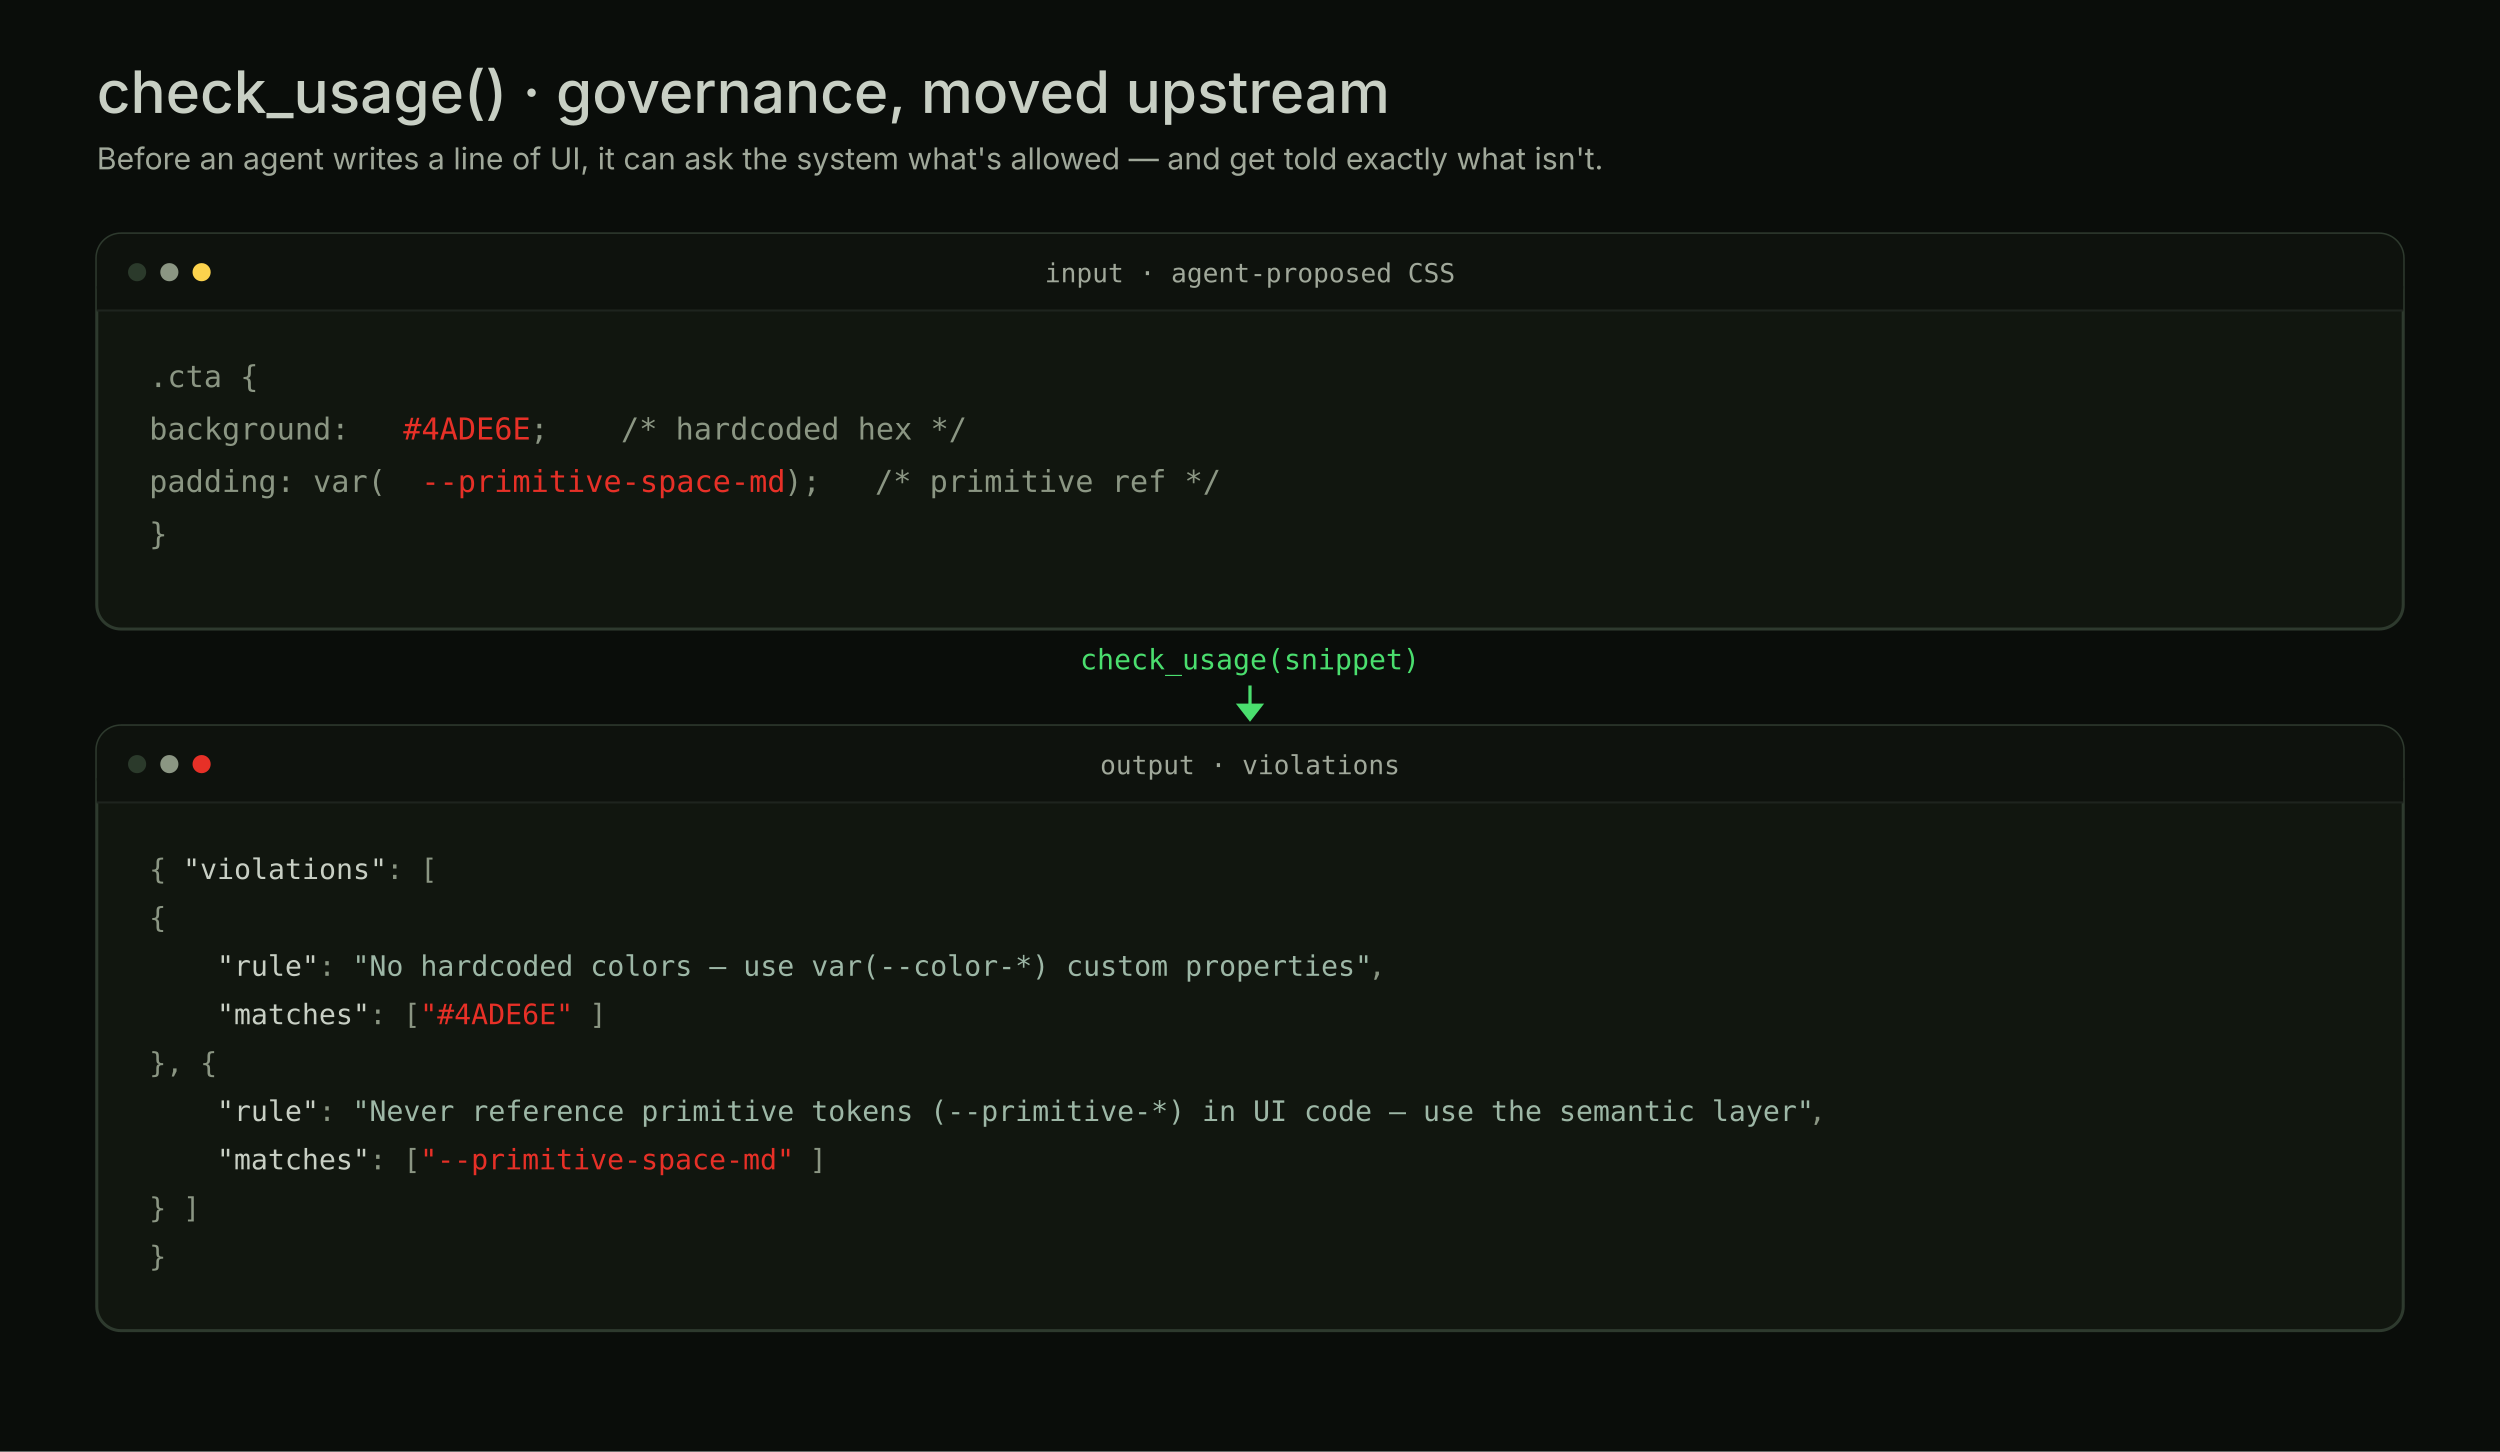
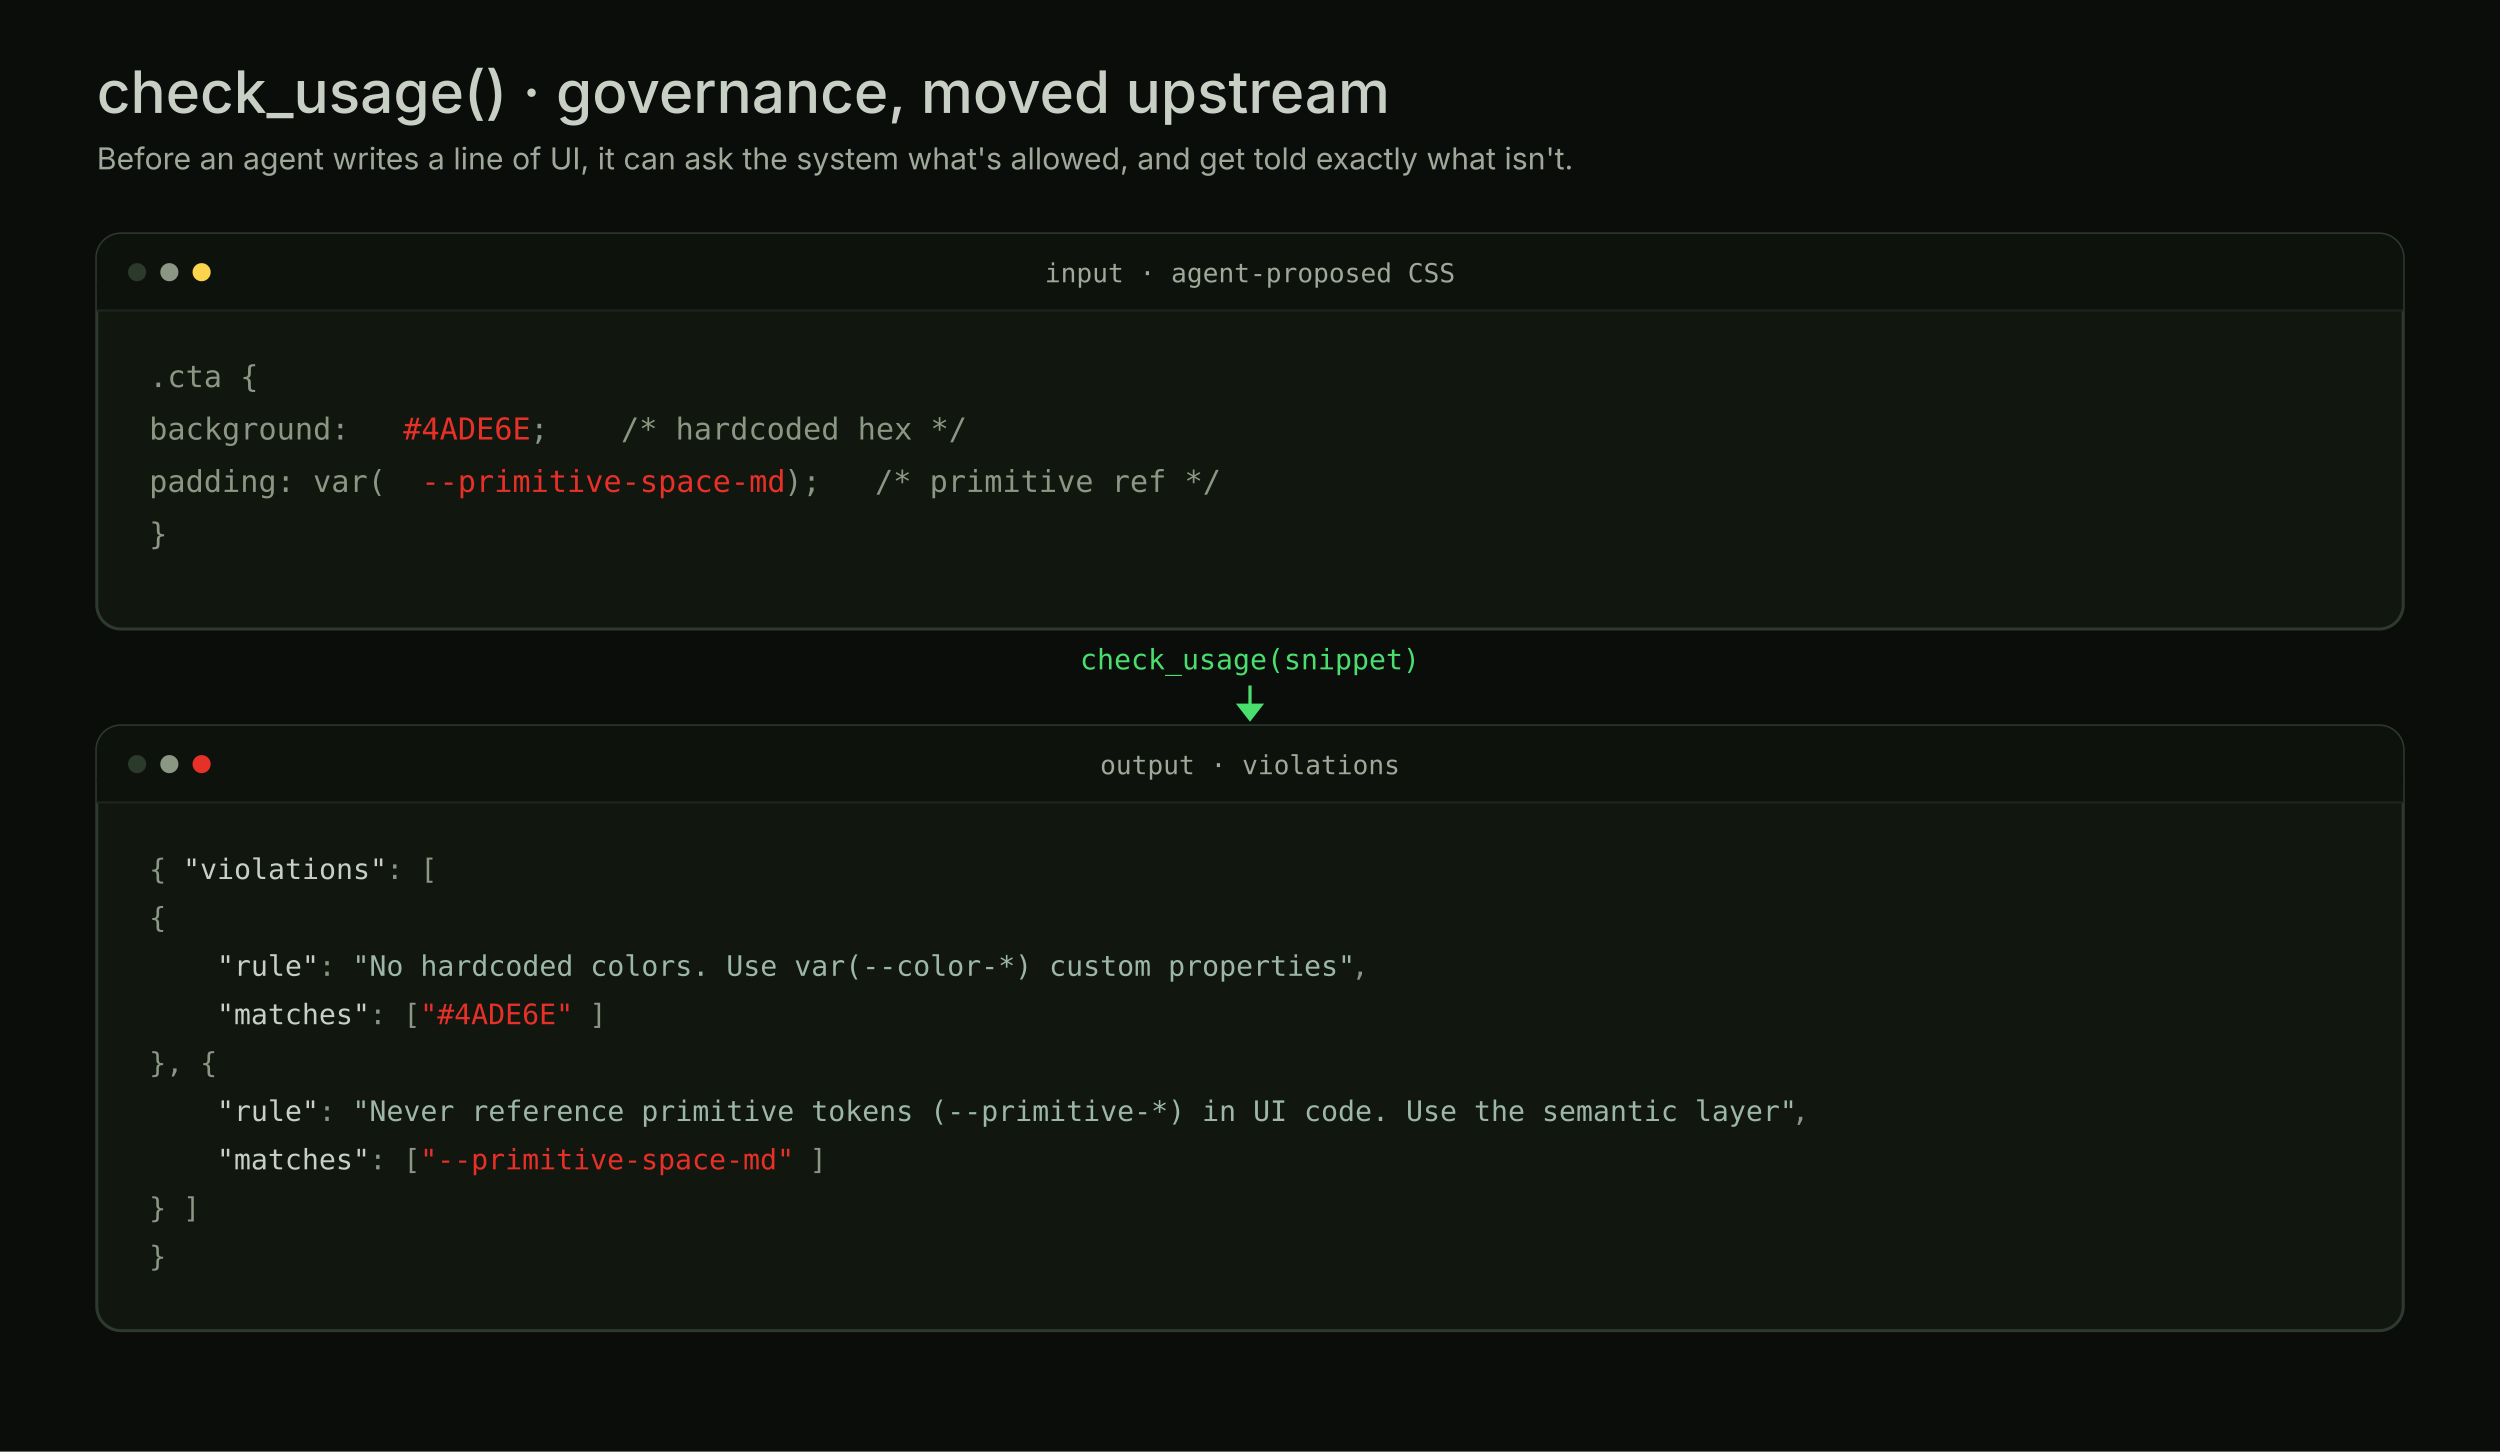
<svg xmlns="http://www.w3.org/2000/svg" width="1240" height="720" viewBox="0 0 1240 720" font-family="'Space Grotesk','Inter',system-ui,sans-serif">
  <rect width="1240" height="720" fill="#0A0D0A" />
  <text x="48" y="56" font-family="'Space Grotesk','Inter',system-ui,sans-serif" font-size="29" font-weight="500" fill="#C8CFC4" text-anchor="start" opacity="1.0">check_usage()  ·  governance, moved upstream</text>
-   <text x="48" y="84" font-family="'Space Grotesk','Inter',system-ui,sans-serif" font-size="15" font-weight="400" fill="#A0A89A" text-anchor="start" opacity="1.0">Before an agent writes a line of UI, it can ask the system what's allowed — and get told exactly what isn't.</text>
+   <text x="48" y="84" font-family="'Space Grotesk','Inter',system-ui,sans-serif" font-size="15" font-weight="400" fill="#A0A89A" text-anchor="start" opacity="1.0">Before an agent writes a line of UI, it can ask the system what's allowed, and get told exactly what isn't.</text>
  <rect x="48" y="116" width="1144" height="196" rx="12" fill="#11160F" stroke="#2E3A2E" stroke-width="1.5" opacity="1.0" />
  <rect x="48" y="116" width="1144" height="38" rx="12" fill="#0E120D" opacity="1.0" />
  <rect x="48" y="142" width="1144" height="12" rx="0" fill="#0E120D" opacity="1.0" />
  <line x1="48" y1="154" x2="1192" y2="154" stroke="#1E241E" stroke-width="1" />
  <circle cx="68" cy="135" r="4.5" fill="#2b3a2b" />
  <circle cx="84" cy="135" r="4.5" fill="#8B9683" />
  <circle cx="100" cy="135" r="4.5" fill="#FCD34D" />
  <text x="620.0" y="140" font-family="'JetBrains Mono','SFMono-Regular',ui-monospace,Menlo,monospace" font-size="13" font-weight="400" fill="#A0A89A" text-anchor="middle" opacity="1.0">input  ·  agent-proposed CSS</text>
  <text x="74" y="192" font-family="'JetBrains Mono','SFMono-Regular',ui-monospace,Menlo,monospace" font-size="15" font-weight="400" fill="#8B9683" text-anchor="start" opacity="1.0">.cta {</text>
  <text x="74" y="218" font-family="'JetBrains Mono','SFMono-Regular',ui-monospace,Menlo,monospace" font-size="15" font-weight="400" fill="#8B9683" text-anchor="start" opacity="1.0">  background: </text>
  <text x="200.0" y="218" font-family="'JetBrains Mono','SFMono-Regular',ui-monospace,Menlo,monospace" font-size="15" font-weight="400" fill="#E73027" text-anchor="start" opacity="1.0">#4ADE6E</text>
  <text x="263.0" y="218" font-family="'JetBrains Mono','SFMono-Regular',ui-monospace,Menlo,monospace" font-size="15" font-weight="400" fill="#8B9683" text-anchor="start" opacity="1.0">;</text>
  <text x="272.0" y="218" font-family="'JetBrains Mono','SFMono-Regular',ui-monospace,Menlo,monospace" font-size="15" font-weight="400" fill="#8B9683" text-anchor="start" opacity="1.0">    </text>
  <text x="308.0" y="218" font-family="'JetBrains Mono','SFMono-Regular',ui-monospace,Menlo,monospace" font-size="15" font-weight="400" fill="#8B9683" text-anchor="start" opacity="1.0">/* hardcoded hex */</text>
  <text x="74" y="244" font-family="'JetBrains Mono','SFMono-Regular',ui-monospace,Menlo,monospace" font-size="15" font-weight="400" fill="#8B9683" text-anchor="start" opacity="1.0">  padding: var(</text>
  <text x="209.0" y="244" font-family="'JetBrains Mono','SFMono-Regular',ui-monospace,Menlo,monospace" font-size="15" font-weight="400" fill="#E73027" text-anchor="start" opacity="1.0">--primitive-space-md</text>
  <text x="389.0" y="244" font-family="'JetBrains Mono','SFMono-Regular',ui-monospace,Menlo,monospace" font-size="15" font-weight="400" fill="#8B9683" text-anchor="start" opacity="1.0">);</text>
  <text x="407.0" y="244" font-family="'JetBrains Mono','SFMono-Regular',ui-monospace,Menlo,monospace" font-size="15" font-weight="400" fill="#8B9683" text-anchor="start" opacity="1.0">   </text>
  <text x="434.0" y="244" font-family="'JetBrains Mono','SFMono-Regular',ui-monospace,Menlo,monospace" font-size="15" font-weight="400" fill="#8B9683" text-anchor="start" opacity="1.0">/* primitive ref */</text>
  <text x="74" y="270" font-family="'JetBrains Mono','SFMono-Regular',ui-monospace,Menlo,monospace" font-size="15" font-weight="400" fill="#8B9683" text-anchor="start" opacity="1.0">}</text>
  <text x="620" y="332" font-family="'JetBrains Mono','SFMono-Regular',ui-monospace,Menlo,monospace" font-size="14" font-weight="500" fill="#4ADE6E" text-anchor="middle" opacity="1.0">check_usage(snippet)</text>
  <line x1="620" y1="340" x2="620" y2="354" stroke="#4ADE6E" stroke-width="1.6" />
  <path d="M620,358 l-7,-9 l14,0 Z" fill="#4ADE6E" />
  <rect x="48" y="360" width="1144" height="300" rx="12" fill="#11160F" stroke="#2E3A2E" stroke-width="1.5" opacity="1.0" />
  <rect x="48" y="360" width="1144" height="38" rx="12" fill="#0E120D" opacity="1.0" />
  <rect x="48" y="386" width="1144" height="12" rx="0" fill="#0E120D" opacity="1.0" />
  <line x1="48" y1="398" x2="1192" y2="398" stroke="#1E241E" stroke-width="1" />
  <circle cx="68" cy="379" r="4.5" fill="#2b3a2b" />
  <circle cx="84" cy="379" r="4.5" fill="#8B9683" />
  <circle cx="100" cy="379" r="4.5" fill="#E73027" />
  <text x="620.0" y="384" font-family="'JetBrains Mono','SFMono-Regular',ui-monospace,Menlo,monospace" font-size="13" font-weight="400" fill="#A0A89A" text-anchor="middle" opacity="1.0">output  ·  violations</text>
  <text x="74" y="436" font-family="'JetBrains Mono','SFMono-Regular',ui-monospace,Menlo,monospace" font-size="14" font-weight="400" fill="#8B9683" text-anchor="start" opacity="1.0">{ </text>
  <text x="90.8" y="436" font-family="'JetBrains Mono','SFMono-Regular',ui-monospace,Menlo,monospace" font-size="14" font-weight="400" fill="#C8CFC4" text-anchor="start" opacity="1.0">"violations"</text>
  <text x="191.6" y="436" font-family="'JetBrains Mono','SFMono-Regular',ui-monospace,Menlo,monospace" font-size="14" font-weight="400" fill="#8B9683" text-anchor="start" opacity="1.0">: [</text>
  <text x="74" y="460" font-family="'JetBrains Mono','SFMono-Regular',ui-monospace,Menlo,monospace" font-size="14" font-weight="400" fill="#8B9683" text-anchor="start" opacity="1.0">  {</text>
  <text x="74" y="484" font-family="'JetBrains Mono','SFMono-Regular',ui-monospace,Menlo,monospace" font-size="14" font-weight="400" fill="#8B9683" text-anchor="start" opacity="1.0">    </text>
  <text x="107.6" y="484" font-family="'JetBrains Mono','SFMono-Regular',ui-monospace,Menlo,monospace" font-size="14" font-weight="400" fill="#C8CFC4" text-anchor="start" opacity="1.0">"rule"</text>
  <text x="158.0" y="484" font-family="'JetBrains Mono','SFMono-Regular',ui-monospace,Menlo,monospace" font-size="14" font-weight="400" fill="#8B9683" text-anchor="start" opacity="1.0">: </text>
-   <text x="174.8" y="484" font-family="'JetBrains Mono','SFMono-Regular',ui-monospace,Menlo,monospace" font-size="14" font-weight="400" fill="#9DB7A6" text-anchor="start" opacity="1.0">"No hardcoded colors — use var(--color-*) custom properties"</text>
-   <text x="678.8" y="484" font-family="'JetBrains Mono','SFMono-Regular',ui-monospace,Menlo,monospace" font-size="14" font-weight="400" fill="#8B9683" text-anchor="start" opacity="1.0">,</text>
+   <text x="174.8" y="484" font-family="'JetBrains Mono','SFMono-Regular',ui-monospace,Menlo,monospace" font-size="14" font-weight="400" fill="#9DB7A6" text-anchor="start" opacity="1.0">"No hardcoded colors. Use var(--color-*) custom properties"</text>
+   <text x="670.4" y="484" font-family="'JetBrains Mono','SFMono-Regular',ui-monospace,Menlo,monospace" font-size="14" font-weight="400" fill="#8B9683" text-anchor="start" opacity="1.0">,</text>
  <text x="74" y="508" font-family="'JetBrains Mono','SFMono-Regular',ui-monospace,Menlo,monospace" font-size="14" font-weight="400" fill="#8B9683" text-anchor="start" opacity="1.0">    </text>
  <text x="107.6" y="508" font-family="'JetBrains Mono','SFMono-Regular',ui-monospace,Menlo,monospace" font-size="14" font-weight="400" fill="#C8CFC4" text-anchor="start" opacity="1.0">"matches"</text>
  <text x="183.2" y="508" font-family="'JetBrains Mono','SFMono-Regular',ui-monospace,Menlo,monospace" font-size="14" font-weight="400" fill="#8B9683" text-anchor="start" opacity="1.0">: [</text>
  <text x="208.4" y="508" font-family="'JetBrains Mono','SFMono-Regular',ui-monospace,Menlo,monospace" font-size="14" font-weight="400" fill="#E73027" text-anchor="start" opacity="1.0"> "#4ADE6E"</text>
  <text x="292.4" y="508" font-family="'JetBrains Mono','SFMono-Regular',ui-monospace,Menlo,monospace" font-size="14" font-weight="400" fill="#8B9683" text-anchor="start" opacity="1.0"> ]</text>
  <text x="74" y="532" font-family="'JetBrains Mono','SFMono-Regular',ui-monospace,Menlo,monospace" font-size="14" font-weight="400" fill="#8B9683" text-anchor="start" opacity="1.0">  }, {</text>
  <text x="74" y="556" font-family="'JetBrains Mono','SFMono-Regular',ui-monospace,Menlo,monospace" font-size="14" font-weight="400" fill="#8B9683" text-anchor="start" opacity="1.0">    </text>
  <text x="107.6" y="556" font-family="'JetBrains Mono','SFMono-Regular',ui-monospace,Menlo,monospace" font-size="14" font-weight="400" fill="#C8CFC4" text-anchor="start" opacity="1.0">"rule"</text>
  <text x="158.0" y="556" font-family="'JetBrains Mono','SFMono-Regular',ui-monospace,Menlo,monospace" font-size="14" font-weight="400" fill="#8B9683" text-anchor="start" opacity="1.0">: </text>
-   <text x="174.8" y="556" font-family="'JetBrains Mono','SFMono-Regular',ui-monospace,Menlo,monospace" font-size="14" font-weight="400" fill="#9DB7A6" text-anchor="start" opacity="1.0">"Never reference primitive tokens (--primitive-*) in UI code — use the semantic layer"</text>
-   <text x="897.2" y="556" font-family="'JetBrains Mono','SFMono-Regular',ui-monospace,Menlo,monospace" font-size="14" font-weight="400" fill="#8B9683" text-anchor="start" opacity="1.0">,</text>
+   <text x="174.8" y="556" font-family="'JetBrains Mono','SFMono-Regular',ui-monospace,Menlo,monospace" font-size="14" font-weight="400" fill="#9DB7A6" text-anchor="start" opacity="1.0">"Never reference primitive tokens (--primitive-*) in UI code. Use the semantic layer"</text>
+   <text x="888.8" y="556" font-family="'JetBrains Mono','SFMono-Regular',ui-monospace,Menlo,monospace" font-size="14" font-weight="400" fill="#8B9683" text-anchor="start" opacity="1.0">,</text>
  <text x="74" y="580" font-family="'JetBrains Mono','SFMono-Regular',ui-monospace,Menlo,monospace" font-size="14" font-weight="400" fill="#8B9683" text-anchor="start" opacity="1.0">    </text>
  <text x="107.6" y="580" font-family="'JetBrains Mono','SFMono-Regular',ui-monospace,Menlo,monospace" font-size="14" font-weight="400" fill="#C8CFC4" text-anchor="start" opacity="1.0">"matches"</text>
  <text x="183.2" y="580" font-family="'JetBrains Mono','SFMono-Regular',ui-monospace,Menlo,monospace" font-size="14" font-weight="400" fill="#8B9683" text-anchor="start" opacity="1.0">: [</text>
  <text x="208.4" y="580" font-family="'JetBrains Mono','SFMono-Regular',ui-monospace,Menlo,monospace" font-size="14" font-weight="400" fill="#E73027" text-anchor="start" opacity="1.0"> "--primitive-space-md"</text>
  <text x="401.6" y="580" font-family="'JetBrains Mono','SFMono-Regular',ui-monospace,Menlo,monospace" font-size="14" font-weight="400" fill="#8B9683" text-anchor="start" opacity="1.0"> ]</text>
  <text x="74" y="604" font-family="'JetBrains Mono','SFMono-Regular',ui-monospace,Menlo,monospace" font-size="14" font-weight="400" fill="#8B9683" text-anchor="start" opacity="1.0">  } ]</text>
  <text x="74" y="628" font-family="'JetBrains Mono','SFMono-Regular',ui-monospace,Menlo,monospace" font-size="14" font-weight="400" fill="#8B9683" text-anchor="start" opacity="1.0">}</text>
</svg>
